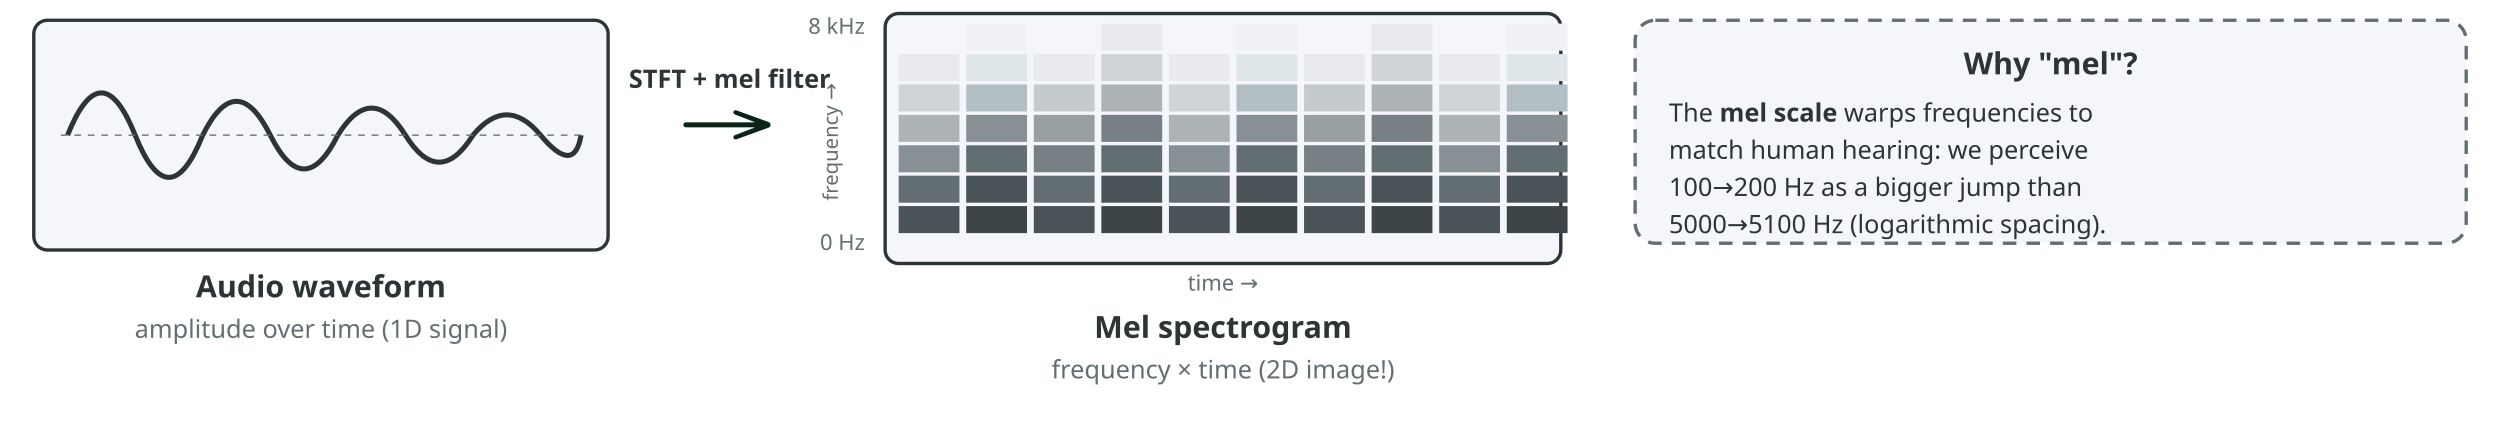
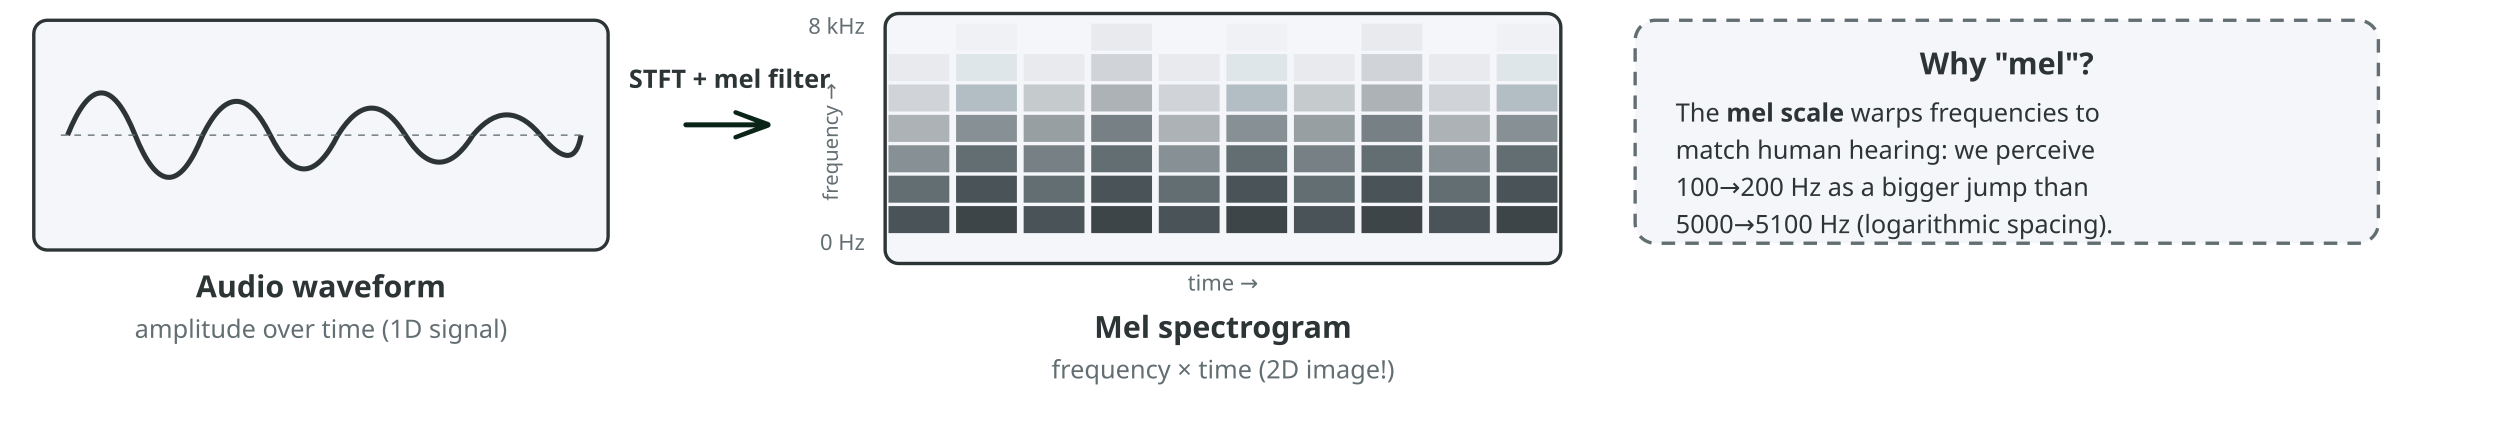
<svg xmlns="http://www.w3.org/2000/svg" viewBox="0 0 740 130">
  <defs>
    <symbol id="mel-arrow" viewBox="0 0 76.41 27.12">
      <path d="M43.3,1.69c-.92-.1-1.78.32-2.08,1.1-.3.79.06,1.69.83,2.23l1.19.46s0,0,0,0c0,0,0,0,0,0l15.39,5.94H2.98c-1.1,0-2,.9-2,2s.9,2,2,2h55.64l-15.4,5.94s0,0,0,0c0,0,0,0,0,0l-1.17.45c-.77.54-1.14,1.45-.83,2.24.3.78,1.16,1.2,2.09,1.1l1.15-.42s0,0,.01,0c0,0,0,0,0,0l24.98-9.1c2.07-.75,2.06-3.67,0-4.42L44.45,2.11" fill="currentColor" />
    </symbol>
  </defs>
  <rect x="10" y="6" width="170" height="68" rx="4" fill="#f5f6fa" stroke="#2d3436" stroke-width="1" />
  <path d="M20,40 Q30,15 40,40 Q50,65 60,40 Q70,20 80,40 Q90,60 100,40 Q110,24 120,40 Q130,56 140,40 Q150,28 160,40 Q170,52 172,40" fill="none" stroke="#2d3436" stroke-width="1.5" />
  <line x1="18" y1="40" x2="174" y2="40" stroke="#636e72" stroke-width="0.4" stroke-dasharray="2,2" />
  <text x="95" y="88" text-anchor="middle" font-size="9" font-family="Avenir,sans-serif" fill="#2d3436" font-weight="bold">Audio waveform</text>
  <text x="95" y="100" text-anchor="middle" font-size="7.5" font-family="Avenir,sans-serif" fill="#636e72">amplitude over time (1D signal)</text>
  <use href="#mel-arrow" x="188" y="32" width="56" height="10" style="color: #0a2518" />
  <text x="216" y="26" text-anchor="middle" font-size="7.5" font-family="Avenir,sans-serif" fill="#2d3436" font-weight="bold">STFT + mel filter</text>
  <text x="256" y="10" font-size="6.5" font-family="Avenir,sans-serif" fill="#636e72" text-anchor="end">8 kHz</text>
  <text x="256" y="74" font-size="6.5" font-family="Avenir,sans-serif" fill="#636e72" text-anchor="end">0 Hz</text>
  <text x="248" y="42" font-size="6" font-family="Avenir,sans-serif" fill="#636e72" text-anchor="middle" transform="rotate(-90,248,42)">frequency →</text>
  <rect x="262" y="4" width="200" height="74" rx="4" fill="#f5f6fa" stroke="#2d3436" stroke-width="1" />
-   <rect x="266" y="7" width="18" height="8" fill="#f5f6fa" />
-   <rect x="286" y="7" width="18" height="8" fill="#f0f1f5" />
-   <rect x="306" y="7" width="18" height="8" fill="#f5f6fa" />
-   <rect x="326" y="7" width="18" height="8" fill="#e8eaee" />
-   <rect x="346" y="7" width="18" height="8" fill="#f5f6fa" />
-   <rect x="366" y="7" width="18" height="8" fill="#f0f1f5" />
-   <rect x="386" y="7" width="18" height="8" fill="#f5f6fa" />
-   <rect x="406" y="7" width="18" height="8" fill="#e8eaee" />
-   <rect x="426" y="7" width="18" height="8" fill="#f5f6fa" />
-   <rect x="446" y="7" width="18" height="8" fill="#f0f1f5" />
-   <rect x="266" y="16" width="18" height="8" fill="#e8eaee" />
-   <rect x="286" y="16" width="18" height="8" fill="#dfe6e9" />
-   <rect x="306" y="16" width="18" height="8" fill="#e8eaee" />
-   <rect x="326" y="16" width="18" height="8" fill="#d0d4d8" />
-   <rect x="346" y="16" width="18" height="8" fill="#e8eaee" />
-   <rect x="366" y="16" width="18" height="8" fill="#dfe6e9" />
-   <rect x="386" y="16" width="18" height="8" fill="#e8eaee" />
-   <rect x="406" y="16" width="18" height="8" fill="#d0d4d8" />
-   <rect x="426" y="16" width="18" height="8" fill="#e8eaee" />
-   <rect x="446" y="16" width="18" height="8" fill="#dfe6e9" />
-   <rect x="266" y="25" width="18" height="8" fill="#d0d4d8" />
-   <rect x="286" y="25" width="18" height="8" fill="#b2bec3" />
-   <rect x="306" y="25" width="18" height="8" fill="#c5cacd" />
-   <rect x="326" y="25" width="18" height="8" fill="#acb2b6" />
-   <rect x="346" y="25" width="18" height="8" fill="#d0d4d8" />
-   <rect x="366" y="25" width="18" height="8" fill="#b2bec3" />
-   <rect x="386" y="25" width="18" height="8" fill="#c5cacd" />
-   <rect x="406" y="25" width="18" height="8" fill="#acb2b6" />
-   <rect x="426" y="25" width="18" height="8" fill="#d0d4d8" />
-   <rect x="446" y="25" width="18" height="8" fill="#b2bec3" />
-   <rect x="266" y="34" width="18" height="8" fill="#acb2b6" />
-   <rect x="286" y="34" width="18" height="8" fill="#879094" />
-   <rect x="306" y="34" width="18" height="8" fill="#979fa3" />
-   <rect x="326" y="34" width="18" height="8" fill="#778084" />
-   <rect x="346" y="34" width="18" height="8" fill="#acb2b6" />
-   <rect x="366" y="34" width="18" height="8" fill="#879094" />
-   <rect x="386" y="34" width="18" height="8" fill="#979fa3" />
-   <rect x="406" y="34" width="18" height="8" fill="#778084" />
-   <rect x="426" y="34" width="18" height="8" fill="#acb2b6" />
-   <rect x="446" y="34" width="18" height="8" fill="#879094" />
-   <rect x="266" y="43" width="18" height="8" fill="#879094" />
-   <rect x="286" y="43" width="18" height="8" fill="#636e72" />
-   <rect x="306" y="43" width="18" height="8" fill="#778084" />
-   <rect x="326" y="43" width="18" height="8" fill="#636e72" />
-   <rect x="346" y="43" width="18" height="8" fill="#879094" />
-   <rect x="366" y="43" width="18" height="8" fill="#636e72" />
-   <rect x="386" y="43" width="18" height="8" fill="#778084" />
-   <rect x="406" y="43" width="18" height="8" fill="#636e72" />
-   <rect x="426" y="43" width="18" height="8" fill="#879094" />
-   <rect x="446" y="43" width="18" height="8" fill="#636e72" />
-   <rect x="266" y="52" width="18" height="8" fill="#636e72" />
-   <rect x="286" y="52" width="18" height="8" fill="#4a5357" />
-   <rect x="306" y="52" width="18" height="8" fill="#636e72" />
-   <rect x="326" y="52" width="18" height="8" fill="#4a5357" />
-   <rect x="346" y="52" width="18" height="8" fill="#636e72" />
-   <rect x="366" y="52" width="18" height="8" fill="#4a5357" />
-   <rect x="386" y="52" width="18" height="8" fill="#636e72" />
-   <rect x="406" y="52" width="18" height="8" fill="#4a5357" />
-   <rect x="426" y="52" width="18" height="8" fill="#636e72" />
-   <rect x="446" y="52" width="18" height="8" fill="#4a5357" />
-   <rect x="266" y="61" width="18" height="8" fill="#4a5357" />
-   <rect x="286" y="61" width="18" height="8" fill="#3d4548" />
-   <rect x="306" y="61" width="18" height="8" fill="#4a5357" />
-   <rect x="326" y="61" width="18" height="8" fill="#3d4548" />
-   <rect x="346" y="61" width="18" height="8" fill="#4a5357" />
-   <rect x="366" y="61" width="18" height="8" fill="#3d4548" />
-   <rect x="386" y="61" width="18" height="8" fill="#4a5357" />
-   <rect x="406" y="61" width="18" height="8" fill="#3d4548" />
-   <rect x="426" y="61" width="18" height="8" fill="#4a5357" />
-   <rect x="446" y="61" width="18" height="8" fill="#3d4548" />
+   <rect x="263" y="7" width="18" height="8" fill="#f5f6fa" />
+   <rect x="283" y="7" width="18" height="8" fill="#f0f1f5" />
+   <rect x="303" y="7" width="18" height="8" fill="#f5f6fa" />
+   <rect x="323" y="7" width="18" height="8" fill="#e8eaee" />
+   <rect x="343" y="7" width="18" height="8" fill="#f5f6fa" />
+   <rect x="363" y="7" width="18" height="8" fill="#f0f1f5" />
+   <rect x="383" y="7" width="18" height="8" fill="#f5f6fa" />
+   <rect x="403" y="7" width="18" height="8" fill="#e8eaee" />
+   <rect x="423" y="7" width="18" height="8" fill="#f5f6fa" />
+   <rect x="443" y="7" width="18" height="8" fill="#f0f1f5" />
+   <rect x="263" y="16" width="18" height="8" fill="#e8eaee" />
+   <rect x="283" y="16" width="18" height="8" fill="#dfe6e9" />
+   <rect x="303" y="16" width="18" height="8" fill="#e8eaee" />
+   <rect x="323" y="16" width="18" height="8" fill="#d0d4d8" />
+   <rect x="343" y="16" width="18" height="8" fill="#e8eaee" />
+   <rect x="363" y="16" width="18" height="8" fill="#dfe6e9" />
+   <rect x="383" y="16" width="18" height="8" fill="#e8eaee" />
+   <rect x="403" y="16" width="18" height="8" fill="#d0d4d8" />
+   <rect x="423" y="16" width="18" height="8" fill="#e8eaee" />
+   <rect x="443" y="16" width="18" height="8" fill="#dfe6e9" />
+   <rect x="263" y="25" width="18" height="8" fill="#d0d4d8" />
+   <rect x="283" y="25" width="18" height="8" fill="#b2bec3" />
+   <rect x="303" y="25" width="18" height="8" fill="#c5cacd" />
+   <rect x="323" y="25" width="18" height="8" fill="#acb2b6" />
+   <rect x="343" y="25" width="18" height="8" fill="#d0d4d8" />
+   <rect x="363" y="25" width="18" height="8" fill="#b2bec3" />
+   <rect x="383" y="25" width="18" height="8" fill="#c5cacd" />
+   <rect x="403" y="25" width="18" height="8" fill="#acb2b6" />
+   <rect x="423" y="25" width="18" height="8" fill="#d0d4d8" />
+   <rect x="443" y="25" width="18" height="8" fill="#b2bec3" />
+   <rect x="263" y="34" width="18" height="8" fill="#acb2b6" />
+   <rect x="283" y="34" width="18" height="8" fill="#879094" />
+   <rect x="303" y="34" width="18" height="8" fill="#979fa3" />
+   <rect x="323" y="34" width="18" height="8" fill="#778084" />
+   <rect x="343" y="34" width="18" height="8" fill="#acb2b6" />
+   <rect x="363" y="34" width="18" height="8" fill="#879094" />
+   <rect x="383" y="34" width="18" height="8" fill="#979fa3" />
+   <rect x="403" y="34" width="18" height="8" fill="#778084" />
+   <rect x="423" y="34" width="18" height="8" fill="#acb2b6" />
+   <rect x="443" y="34" width="18" height="8" fill="#879094" />
+   <rect x="263" y="43" width="18" height="8" fill="#879094" />
+   <rect x="283" y="43" width="18" height="8" fill="#636e72" />
+   <rect x="303" y="43" width="18" height="8" fill="#778084" />
+   <rect x="323" y="43" width="18" height="8" fill="#636e72" />
+   <rect x="343" y="43" width="18" height="8" fill="#879094" />
+   <rect x="363" y="43" width="18" height="8" fill="#636e72" />
+   <rect x="383" y="43" width="18" height="8" fill="#778084" />
+   <rect x="403" y="43" width="18" height="8" fill="#636e72" />
+   <rect x="423" y="43" width="18" height="8" fill="#879094" />
+   <rect x="443" y="43" width="18" height="8" fill="#636e72" />
+   <rect x="263" y="52" width="18" height="8" fill="#636e72" />
+   <rect x="283" y="52" width="18" height="8" fill="#4a5357" />
+   <rect x="303" y="52" width="18" height="8" fill="#636e72" />
+   <rect x="323" y="52" width="18" height="8" fill="#4a5357" />
+   <rect x="343" y="52" width="18" height="8" fill="#636e72" />
+   <rect x="363" y="52" width="18" height="8" fill="#4a5357" />
+   <rect x="383" y="52" width="18" height="8" fill="#636e72" />
+   <rect x="403" y="52" width="18" height="8" fill="#4a5357" />
+   <rect x="423" y="52" width="18" height="8" fill="#636e72" />
+   <rect x="443" y="52" width="18" height="8" fill="#4a5357" />
+   <rect x="263" y="61" width="18" height="8" fill="#4a5357" />
+   <rect x="283" y="61" width="18" height="8" fill="#3d4548" />
+   <rect x="303" y="61" width="18" height="8" fill="#4a5357" />
+   <rect x="323" y="61" width="18" height="8" fill="#3d4548" />
+   <rect x="343" y="61" width="18" height="8" fill="#4a5357" />
+   <rect x="363" y="61" width="18" height="8" fill="#3d4548" />
+   <rect x="383" y="61" width="18" height="8" fill="#4a5357" />
+   <rect x="403" y="61" width="18" height="8" fill="#3d4548" />
+   <rect x="423" y="61" width="18" height="8" fill="#4a5357" />
+   <rect x="443" y="61" width="18" height="8" fill="#3d4548" />
  <text x="362" y="86" text-anchor="middle" font-size="6.5" font-family="Avenir,sans-serif" fill="#636e72">time →</text>
  <text x="362" y="100" text-anchor="middle" font-size="9" font-family="Avenir,sans-serif" fill="#2d3436" font-weight="bold">Mel spectrogram</text>
  <text x="362" y="112" text-anchor="middle" font-size="7.5" font-family="Avenir,sans-serif" fill="#636e72">frequency × time (2D image!)</text>
-   <rect x="484" y="6" width="246" height="66" rx="6" fill="#f5f6fa" stroke="#636e72" stroke-width="1" stroke-dasharray="4,3" />
-   <text x="607" y="22" text-anchor="middle" font-size="9" font-family="Avenir,sans-serif" fill="#2d3436" font-weight="bold">Why "mel"?</text>
-   <text x="494" y="36" font-size="7.5" font-family="Avenir,sans-serif" fill="#2d3436">The <tspan font-weight="bold">mel scale</tspan> warps frequencies to</text>
-   <text x="494" y="47" font-size="7.5" font-family="Avenir,sans-serif" fill="#2d3436">match human hearing: we perceive</text>
-   <text x="494" y="58" font-size="7.5" font-family="Avenir,sans-serif" fill="#2d3436">100→200 Hz as a bigger jump than</text>
-   <text x="494" y="69" font-size="7.5" font-family="Avenir,sans-serif" fill="#2d3436">5000→5100 Hz (logarithmic spacing).</text>
+   <rect x="484" y="6" width="220" height="66" rx="6" fill="#f5f6fa" stroke="#636e72" stroke-width="1" stroke-dasharray="4,3" />
+   <text x="594" y="22" text-anchor="middle" font-size="9" font-family="Avenir,sans-serif" fill="#2d3436" font-weight="bold">Why "mel"?</text>
+   <text x="496" y="36" font-size="7.5" font-family="Avenir,sans-serif" fill="#2d3436">The <tspan font-weight="bold">mel scale</tspan> warps frequencies to</text>
+   <text x="496" y="47" font-size="7.5" font-family="Avenir,sans-serif" fill="#2d3436">match human hearing: we perceive</text>
+   <text x="496" y="58" font-size="7.5" font-family="Avenir,sans-serif" fill="#2d3436">100→200 Hz as a bigger jump than</text>
+   <text x="496" y="69" font-size="7.5" font-family="Avenir,sans-serif" fill="#2d3436">5000→5100 Hz (logarithmic spacing).</text>
</svg>
